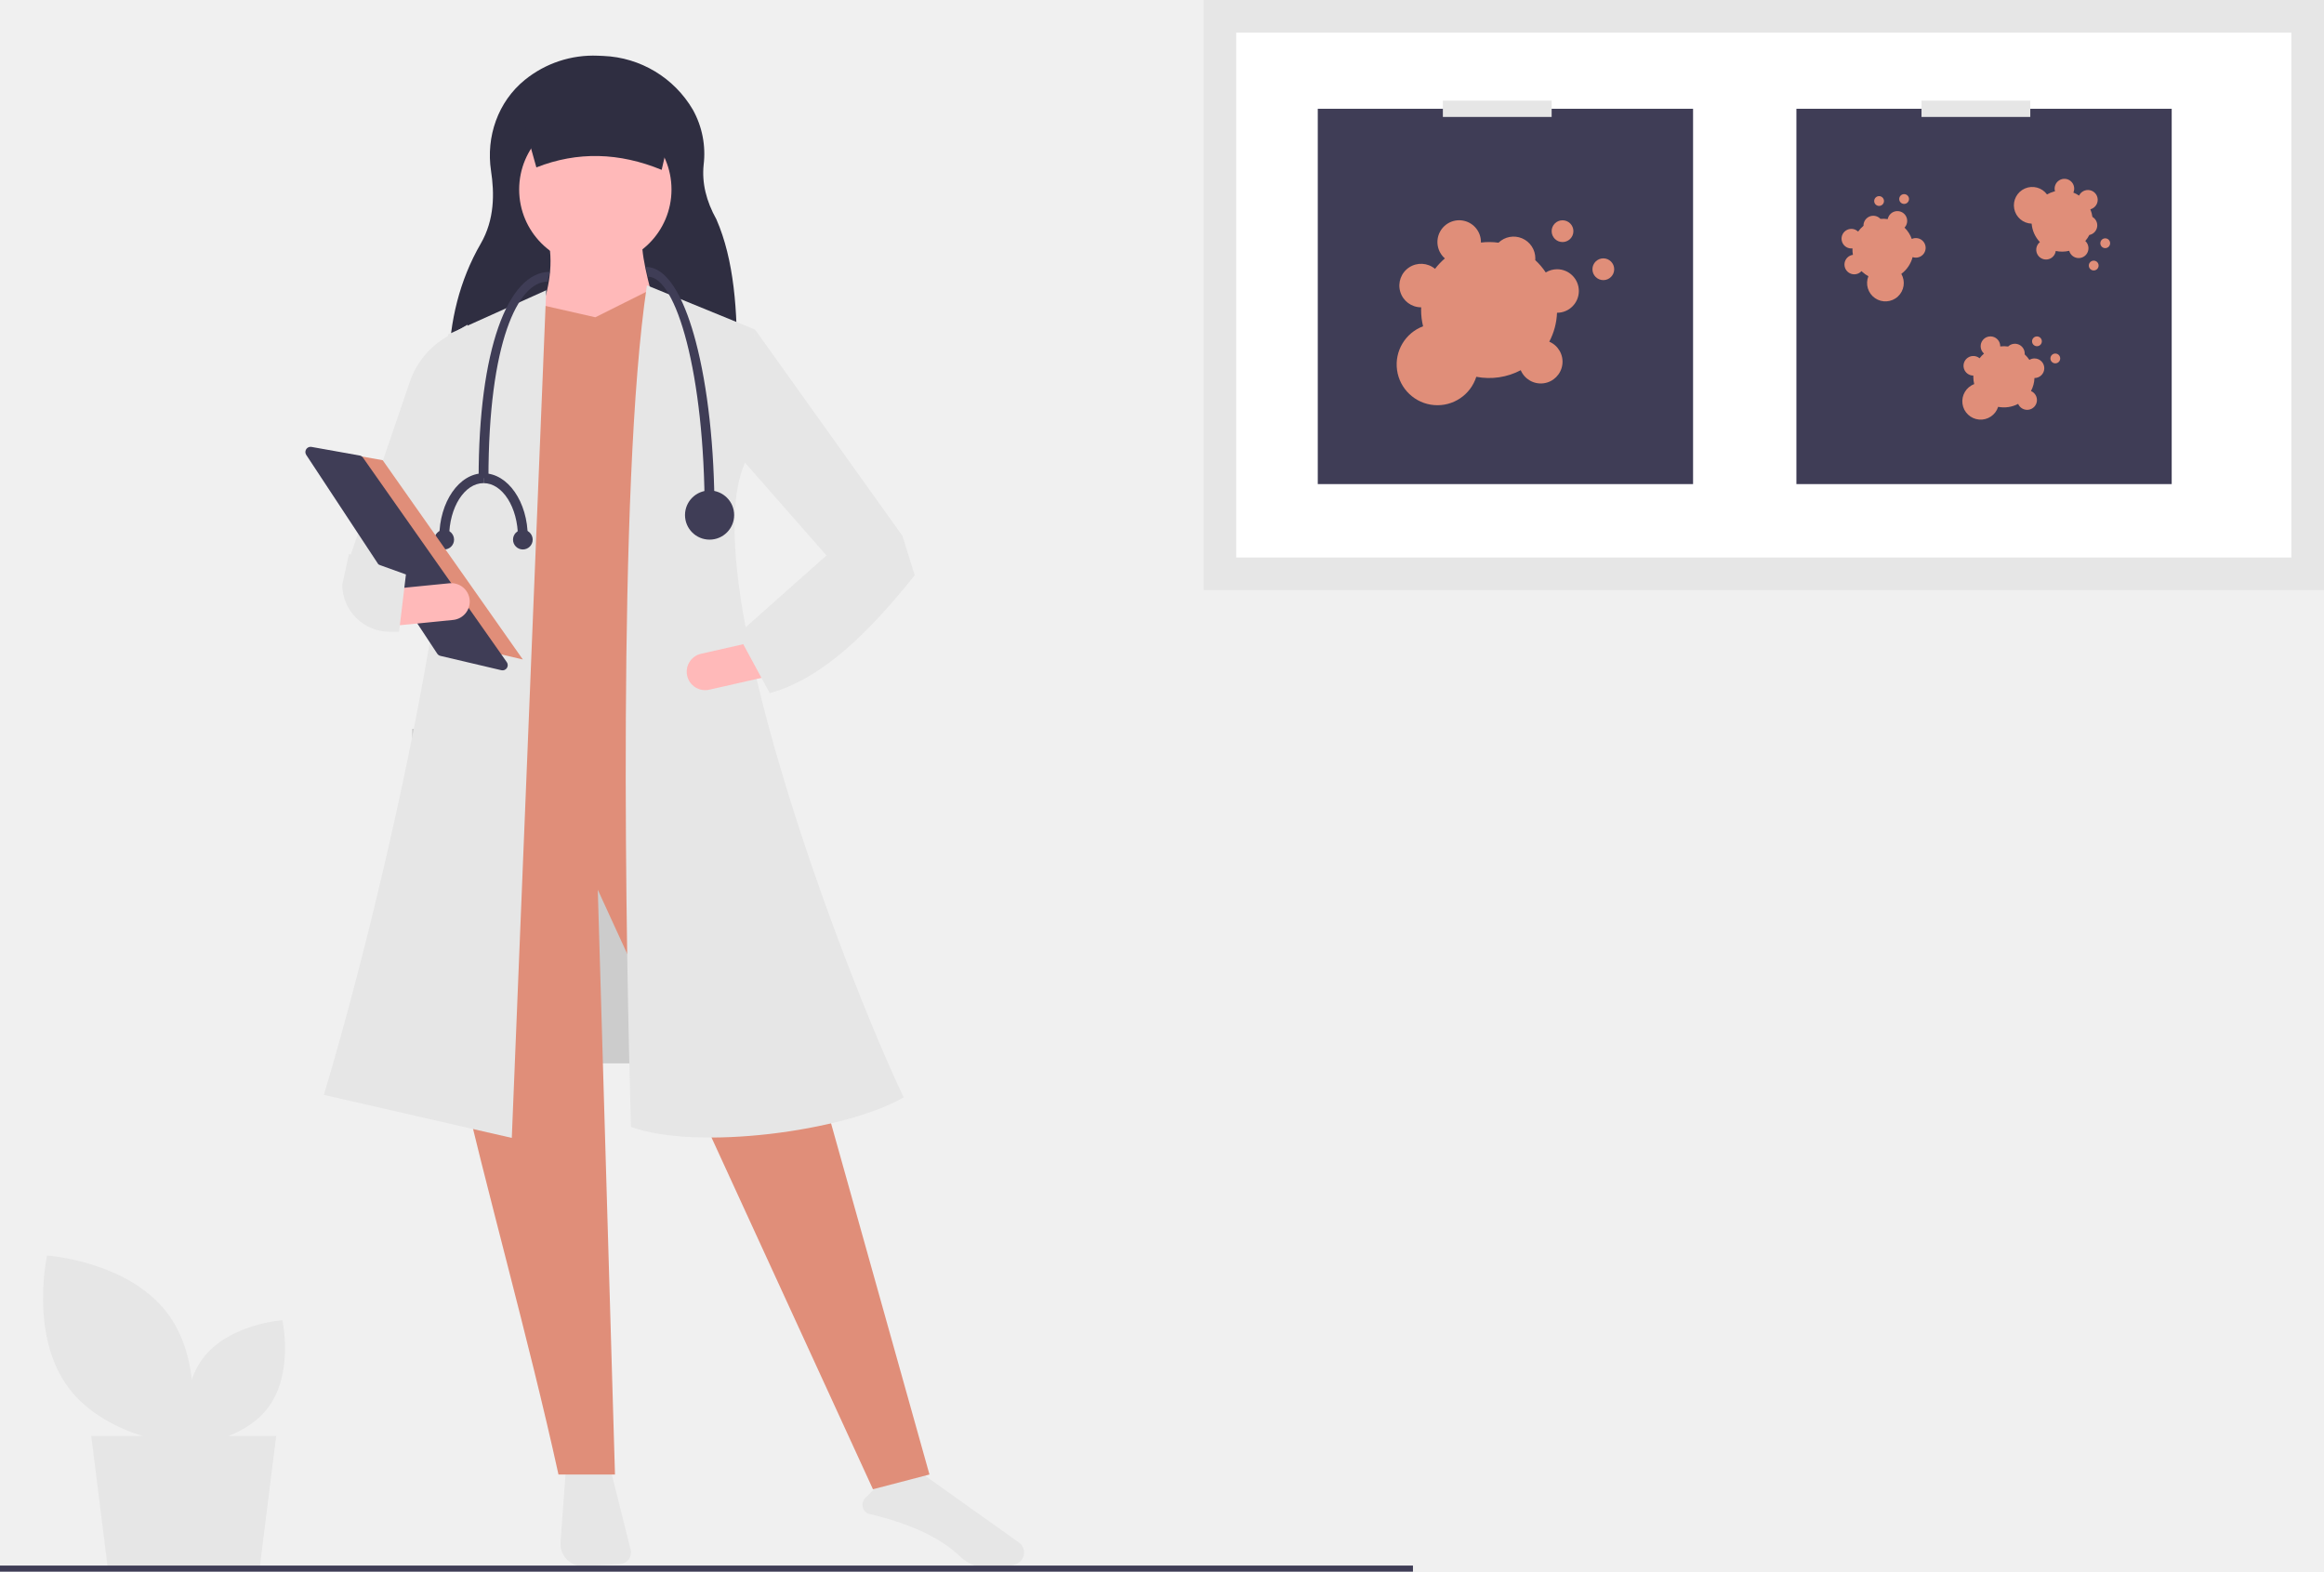
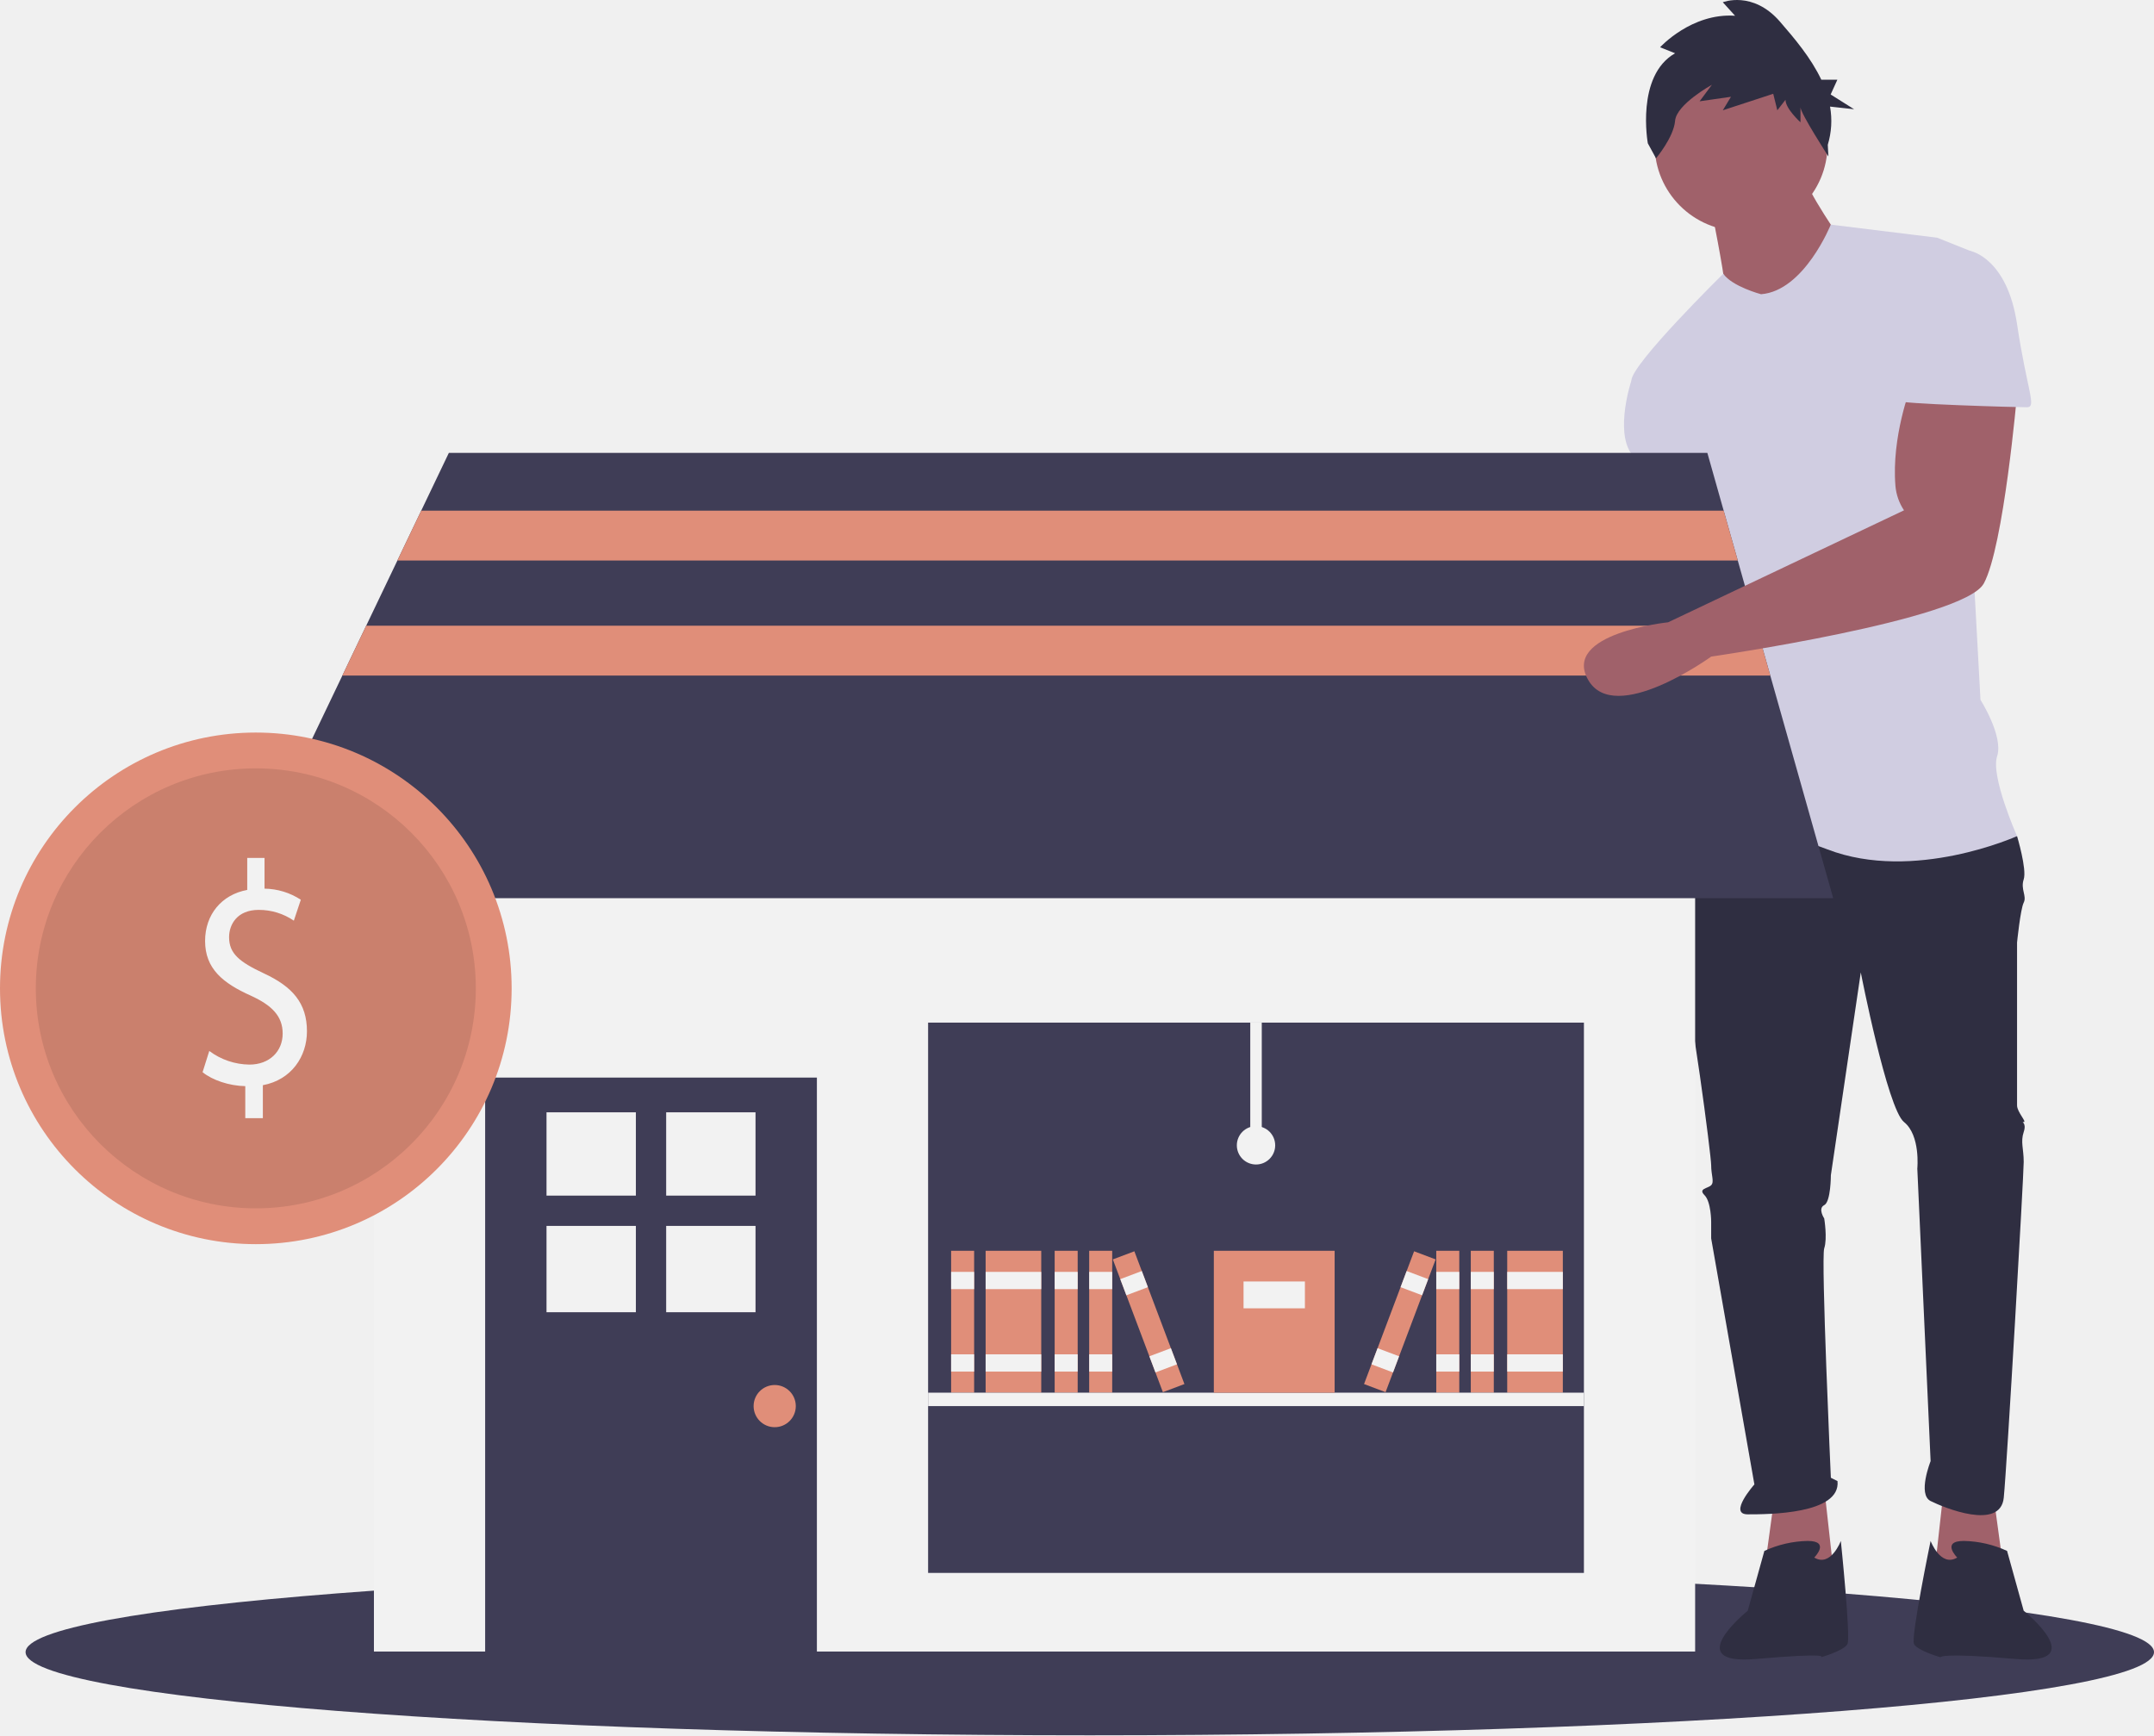
- <svg xmlns="http://www.w3.org/2000/svg" id="fc98b6f9-21a0-4a6d-bd35-cd8a18cd4eab" data-name="Layer 1" width="854.557" height="577.897" viewBox="0 0 854.557 577.897">
-   <rect x="151.557" y="268" width="110" height="123" fill="#ccc" />
-   <polygon points="95.557 576 39.557 576 33.557 528 101.557 528 95.557 576" fill="#e6e6e6" />
-   <path d="M380.729,702.284,378.839,728.119a8.224,8.224,0,0,0,8.7,8.809l13.27-.804a4.195,4.195,0,0,0,3.815-5.204L397.258,701.457Z" transform="translate(-172.7217 -161.0514)" fill="#e6e6e6" />
-   <path d="M491.724,717.561c15.618,3.653,26.774,8.846,34.103,15.874a15.035,15.035,0,0,0,9.624,4.125c4.597.242,8.355-.273,11.179-1.535h0a4.43,4.43,0,0,0,2.625-3.651,4.508,4.508,0,0,0-1.888-4.167l-37.04-26.355-15.733,6.294-3.67,3.67a3.634,3.634,0,0,0,.8,5.743Z" transform="translate(-172.7217 -161.0514)" fill="#e6e6e6" />
-   <path d="M443.662,295.746l-105.873-.98c.266-15.421,3.854-30.563,11.697-44.114,5.151-8.899,5.039-18.585,3.798-26.744-1.916-12.592,2.539-25.475,12.437-33.491a39.916,39.916,0,0,1,26.843-8.881l2.056.086a40.008,40.008,0,0,1,32.871,19.77,33.327,33.327,0,0,1,3.961,20.301c-.671,6.601.935,13.27,4.691,20.002C442.621,256.476,444.025,275.392,443.662,295.746Z" transform="translate(-172.7217 -161.0514)" fill="#2f2e41" />
-   <path d="M514.497,703.228l-20.779,5.421-101.184-220.436,6.324,215.015H378.079c-22.203-101.159-62.291-217.907-44.268-254.766l107.508-6.324Z" transform="translate(-172.7217 -161.0514)" fill="#e08e79" />
-   <circle cx="218.909" cy="69.685" r="28.006" fill="#ffb9b9" />
-   <path d="M416.023,282.232l-46.075-2.71c4.515-10.364,6.319-20.344,4.517-29.813H408.796C408.718,256.979,412.336,269.556,416.023,282.232Z" transform="translate(-172.7217 -161.0514)" fill="#ffb9b9" />
-   <polygon points="272.211 289.217 171.028 296.445 181.417 117.115 199.034 112.146 218.909 116.663 238.784 106.725 251.432 111.243 272.211 289.217" fill="#e08e79" />
-   <path d="M360.914,579.458l-69.112-15.81c20.551-68.148,57.573-224.051,45.623-279.61l36.137-16.262Z" transform="translate(-172.7217 -161.0514)" fill="#e6e6e6" />
-   <path d="M327.488,382.512l-26.199-16.262,22.343-65.439a30.871,30.871,0,0,1,13.494-16.028l7.527-4.358-4.517,65.95Z" transform="translate(-172.7217 -161.0514)" fill="#e6e6e6" />
-   <path d="M505.011,564.552c-21.813,12.62-76.339,19.655-100.28,10.841-1.762-61.573-5.217-235.739,5.872-309.423l39.751,16.262-3.614,48.785C427.736,372.75,482.919,518.105,505.011,564.552Z" transform="translate(-172.7217 -161.0514)" fill="#e6e6e6" />
-   <polygon points="329.127 213.33 304.734 205.199 272.211 168.158 277.632 121.18 331.837 197.068 329.127 213.33" fill="#e6e6e6" />
-   <path d="M425.403,409.545a6.785,6.785,0,0,0,8.105,5.112l20.706-4.689-2.993-13.217-20.706,4.688a6.777,6.777,0,0,0-5.112,8.105Z" transform="translate(-172.7217 -161.0514)" fill="#ffb9b9" />
-   <path d="M416.023,223.509c-15.556-6.396-30.919-6.859-46.075-.903l-6.324-22.586h57.819Z" transform="translate(-172.7217 -161.0514)" fill="#2f2e41" />
-   <path d="M444.029,394.256l11.745,21.682c19.754-5.51,36.874-22.879,53.302-43.364l-4.517-14.455-28.006,7.227Z" transform="translate(-172.7217 -161.0514)" fill="#e6e6e6" />
-   <path d="M435.447,349.537h-3.614c0-51.111-10.523-86.729-20.779-86.729l-.903-3.614c9.197,0,15.06,14.824,18.36,27.26C432.984,303.314,435.447,325.717,435.447,349.537Z" transform="translate(-172.7217 -161.0514)" fill="#3f3d56" />
-   <path d="M352.332,336.889H348.718c0-46.809,10.596-75.888,26.199-75.888l-.903,3.614C363.221,264.615,352.332,286.963,352.332,336.889Z" transform="translate(-172.7217 -161.0514)" fill="#3f3d56" />
-   <circle cx="260.918" cy="189.389" r="9.034" fill="#3f3d56" />
-   <path d="M337.877,358.571h-3.614c0-12.952,7.295-23.489,16.262-23.489v3.614C343.551,338.696,337.877,347.612,337.877,358.571Z" transform="translate(-172.7217 -161.0514)" fill="#3f3d56" />
-   <path d="M366.787,358.571h-3.614c0-10.959-5.674-19.875-12.648-19.875V335.082C359.492,335.082,366.787,345.619,366.787,358.571Z" transform="translate(-172.7217 -161.0514)" fill="#3f3d56" />
-   <circle cx="192.258" cy="198.423" r="3.614" fill="#3f3d56" />
-   <circle cx="163.348" cy="198.423" r="3.614" fill="#3f3d56" />
-   <polygon points="118.177 165.193 140.724 169.219 192.258 242.495 164.88 236.053 118.177 165.193" fill="#e08e79" />
-   <path d="M286.9,325.347a1.918,1.918,0,0,0-1.573,2.971l48.171,73.088a1.911,1.911,0,0,0,1.16.81l22.413,5.273a1.914,1.914,0,0,0,2.004-2.965L306.186,329.323a1.903,1.903,0,0,0-1.229-.783l-17.695-3.16A2.076,2.076,0,0,0,286.9,325.347Z" transform="translate(-172.7217 -161.0514)" fill="#3f3d56" />
-   <path d="M316.949,377.604l1.339,13.485,21.126-2.097a6.776,6.776,0,0,0-1.338-13.485Z" transform="translate(-172.7217 -161.0514)" fill="#ffb9b9" />
-   <path d="M298.578,376.042a17.427,17.427,0,0,0,17.406,17.311h3.474l2.529-21.076-20.94-7.538Z" transform="translate(-172.7217 -161.0514)" fill="#e6e6e6" />
-   <rect x="442.557" width="412" height="217" fill="#e6e6e6" />
-   <path d="M627.278,366.051h388v-193h-388Z" transform="translate(-172.7217 -161.0514)" fill="#fff" />
-   <rect x="484.557" y="40" width="138" height="138" fill="#3f3d56" />
-   <circle cx="589.557" cy="99" r="4" fill="#e08e79" />
-   <circle cx="574.557" cy="85" r="4" fill="#e08e79" />
-   <path d="M745.278,260.051a7.95,7.95,0,0,0-4.168,1.181,25.124,25.124,0,0,0-3.865-4.536c.017-.213.033-.427.033-.645a7.994,7.994,0,0,0-13.547-5.757,24.507,24.507,0,0,0-6.463-.056c.001-.063.009-.124.009-.187a8,8,0,1,0-13.259,6.018,25.14,25.14,0,0,0-3.624,3.834,7.999,7.999,0,1,0-5.116,14.148l.025-.001c-.013.333-.025.665-.025,1.001a25.045,25.045,0,0,0,.724,5.973,14.994,14.994,0,1,0,19.569,18.578,24.971,24.971,0,0,0,16.342-2.424,8.001,8.001,0,1,0,10.492-10.492,24.857,24.857,0,0,0,2.848-10.636l.025.001a8,8,0,0,0,0-16Z" transform="translate(-172.7217 -161.0514)" fill="#e08e79" />
-   <rect x="530.557" y="37" width="40" height="6" fill="#e6e6e6" />
-   <rect x="660.557" y="40" width="138" height="138" fill="#3f3d56" />
-   <circle cx="755.757" cy="131.8" r="1.8" fill="#e08e79" />
-   <circle cx="749.007" cy="125.5" r="1.8" fill="#e08e79" />
-   <path d="M920.828,292.851a3.577,3.577,0,0,0-1.876.531,11.306,11.306,0,0,0-1.739-2.041c.008-.096.015-.192.015-.29a3.597,3.597,0,0,0-6.096-2.591,11.028,11.028,0,0,0-2.908-.025c.001-.028.004-.056.004-.084a3.6,3.6,0,1,0-5.967,2.708,11.313,11.313,0,0,0-1.631,1.725,3.6,3.6,0,1,0-2.302,6.367l.011-.001c-.006.15-.011.299-.011.451a11.271,11.271,0,0,0,.326,2.688,6.747,6.747,0,1,0,8.806,8.36,11.237,11.237,0,0,0,7.354-1.091,3.6,3.6,0,1,0,4.721-4.721,11.186,11.186,0,0,0,1.282-4.786l.011.001a3.6,3.6,0,0,0,0-7.2Z" transform="translate(-172.7217 -161.0514)" fill="#e08e79" />
-   <circle cx="769.878" cy="97.642" r="1.8" fill="#e08e79" />
-   <circle cx="774.113" cy="89.437" r="1.8" fill="#e08e79" />
-   <path d="M940.526,251.33a3.578,3.578,0,0,0-1.02-1.661,11.306,11.306,0,0,0,1.493-2.227c.095-.019.189-.038.283-.065a3.597,3.597,0,0,0,.841-6.57,11.028,11.028,0,0,0-.764-2.806c.027-.007.055-.011.082-.019a3.6,3.6,0,1,0-4.224-5.009,11.313,11.313,0,0,0-2.103-1.102,3.6,3.6,0,1,0-6.752-.49l.004.011c-.146.035-.291.07-.437.111a11.27,11.27,0,0,0-2.499,1.042,6.747,6.747,0,1,0-5.66,10.743,11.237,11.237,0,0,0,3.044,6.783,3.6,3.6,0,1,0,5.824,3.265,11.186,11.186,0,0,0,4.954-.064l.003.011a3.6,3.6,0,1,0,6.93-1.952Z" transform="translate(-172.7217 -161.0514)" fill="#e08e79" />
-   <circle cx="700.162" cy="73.181" r="1.8" fill="#e08e79" />
-   <circle cx="690.958" cy="73.919" r="1.8" fill="#e08e79" />
-   <path d="M867.726,239.883a3.578,3.578,0,0,0-.872,1.743,11.306,11.306,0,0,0-2.68-.092c-.066-.07-.132-.14-.205-.207a3.597,3.597,0,0,0-6.023,2.755,11.028,11.028,0,0,0-1.98,2.131c-.02-.02-.038-.041-.059-.06a3.6,3.6,0,1,0-2.023,6.232,11.314,11.314,0,0,0,.174,2.368,3.6,3.6,0,1,0,3.15,5.993l.007-.009c.107.105.213.21.325.312a11.27,11.27,0,0,0,2.205,1.572,6.747,6.747,0,1,0,12.111-.867,11.237,11.237,0,0,0,4.153-6.167,3.6,3.6,0,1,0-.304-6.67,11.186,11.186,0,0,0-2.671-4.173l.008-.008a3.6,3.6,0,1,0-5.317-4.854Z" transform="translate(-172.7217 -161.0514)" fill="#e08e79" />
-   <rect x="706.557" y="37" width="40" height="6" fill="#e6e6e6" />
-   <path d="M197.898,671.294c14.42,19.311,44.352,21.344,44.352,21.344s6.554-29.277-7.866-48.588-44.352-21.344-44.352-21.344S183.478,651.983,197.898,671.294Z" transform="translate(-172.7217 -161.0514)" fill="#e6e6e6" />
-   <path d="M271.355,678.554c-9.515,12.743-29.267,14.084-29.267,14.084s-4.324-19.319,5.191-32.062,29.267-14.084,29.267-14.084S280.87,665.811,271.355,678.554Z" transform="translate(-172.7217 -161.0514)" fill="#e6e6e6" />
-   <rect y="575.657" width="519.557" height="2.241" fill="#3f3d56" />
+ <svg xmlns="http://www.w3.org/2000/svg" id="b582dbfc-ed60-4217-aa06-1e10ec960023" data-name="Layer 1" width="842" height="678.376" viewBox="0 0 842 678.376">
+   <ellipse cx="426" cy="645.876" rx="416" ry="32.5" fill="#3f3d56" />
+   <polygon points="779.369 585.5 783.268 614.093 755.975 616.692 759.874 581.601 779.369 585.5" fill="#a0616a" />
+   <path d="M829.702,303.812s2.599,35.091,2.599,36.391S814.106,431.18,814.106,431.18s-25.993,49.387,0,48.088,18.195-46.788,18.195-46.788l27.293-75.381-11.697-53.286Z" transform="translate(-179 -110.8118)" fill="#a0616a" />
+   <polygon points="693.591 585.5 689.692 614.093 716.985 616.692 713.086 581.601 693.591 585.5" fill="#a0616a" />
+   <path d="M842.698,428.581l-6.498,9.098s-3.899,38.99,0,51.987,11.697,72.781,11.697,76.68,1.3,6.498,0,7.798-5.199,1.3-2.599,3.899,2.599,10.397,2.599,10.397V594.938l16.896,96.175s-10.397,11.697-2.599,11.697,36.391,0,35.091-12.997l-2.599-1.3s-3.899-85.778-2.599-89.677,0-11.697,0-11.697-2.599-3.899,0-5.199,2.599-11.697,2.599-11.697l11.697-79.28s10.397,53.286,16.896,58.485,5.199,18.195,5.199,18.195l5.199,114.371s-5.199,12.997,0,15.596,27.293,11.697,28.593-1.3,7.798-126.068,7.798-131.266-1.3-7.798,0-11.697-1.3-3.899,0-3.899-2.599-3.899-2.599-6.498V479.268s1.3-12.997,2.599-15.596-1.3-5.199,0-9.098-2.599-16.896-2.599-16.896l-58.485-15.596Z" transform="translate(-179 -110.8118)" fill="#2f2e41" />
+   <path d="M888.187,719.706s6.498-6.498-2.599-6.498a42.303,42.303,0,0,0-16.896,3.899l-6.498,23.394S835.55,761.945,865.442,759.346s25.344-.65,25.344-.65,9.098-2.599,10.397-5.199-2.599-40.29-2.599-40.29S894.685,723.605,888.187,719.706Z" transform="translate(-179 -110.8118)" fill="#2f2e41" />
+   <path d="M944.072,719.706s-6.498-6.498,2.599-6.498a42.303,42.303,0,0,1,16.896,3.899l6.498,23.394s26.643,21.445-3.249,18.845-29.243-.65-29.243-.65-9.098-2.599-10.397-5.199,6.498-40.29,6.498-40.29S937.574,723.605,944.072,719.706Z" transform="translate(-179 -110.8118)" fill="#2f2e41" />
+   <circle cx="680.594" cy="56.536" r="33.791" fill="#a0616a" />
+   <path d="M847.897,192.041s5.199,25.993,5.199,29.892,22.094,15.596,22.094,15.596l24.694-31.192s-15.596-22.094-15.596-27.293Z" transform="translate(-179 -110.8118)" fill="#a0616a" />
+   <path d="M867.392,225.832s-11.328-3.015-14.761-8.006c0,0-35.926,35.299-35.926,41.797l28.593,50.687s0,18.195,2.599,19.495,0,0,0,5.199-7.798,38.99-5.199,44.189,5.199,1.3,2.599,9.098-9.098,49.387-9.098,49.387,23.394-7.798,57.185,5.199,74.081-5.199,74.081-5.199-10.397-23.394-7.798-31.192-6.498-22.094-6.498-22.094l-6.498-119.569s9.098-53.286,2.599-55.886L936.274,203.738l-41.621-5.115S884.288,224.533,867.392,225.832Z" transform="translate(-179 -110.8118)" fill="#d0cde1" />
+   <path d="M829.702,250.526l-12.997,9.098s-6.498,19.495,0,28.593,9.098,22.094,9.098,22.094l25.993-2.599Z" transform="translate(-179 -110.8118)" fill="#d0cde1" />
+   <path d="M833.794,131.636l-5.862-2.347s12.256-13.493,29.308-12.32l-4.796-5.28s11.723-4.693,22.38,7.626c5.602,6.476,12.084,14.089,16.125,22.664h6.277l-2.62,5.769,9.17,5.769-9.412-1.036a31.921,31.921,0,0,1-.89,14.94l.252,4.56s-10.91-16.879-10.91-19.226v5.867s-5.862-5.28-5.862-8.8l-3.197,4.107-1.599-6.453-19.716,6.453,3.197-5.28-12.256,1.76,4.796-6.453s-13.854,7.627-14.387,14.08c-.533,6.453-7.46,14.666-7.46,14.666l-3.197-5.867S818.341,140.435,833.794,131.636Z" transform="translate(-179 -110.8118)" fill="#2f2e41" />
+   <rect x="146.169" y="282.832" width="516.463" height="362.798" fill="#f2f2f2" />
+   <rect x="189.645" y="421.256" width="129.678" height="226.374" fill="#3f3d56" />
+   <rect x="213.632" y="434.837" width="34.932" height="32.563" fill="#f2f2f2" />
+   <rect x="260.405" y="434.837" width="34.932" height="32.563" fill="#f2f2f2" />
+   <rect x="213.632" y="479.241" width="34.932" height="33.748" fill="#f2f2f2" />
+   <rect x="260.405" y="479.241" width="34.932" height="33.748" fill="#f2f2f2" />
+   <circle cx="302.832" cy="549.684" r="8.245" fill="#e08e79" />
+   <rect x="362.799" y="399.767" width="256.357" height="215.13" fill="#3f3d56" />
+   <polygon points="716.602 351.134 92.199 351.134 133.831 264.092 143.148 244.603 155.337 219.117 164.654 199.628 175.455 177.051 667.407 177.051 673.786 199.628 679.295 219.117 686.499 244.603 692.008 264.092 716.602 351.134" fill="#3f3d56" />
+   <rect x="371.794" y="488.967" width="8.995" height="55.469" fill="#e08e79" />
+   <rect x="371.794" y="497.213" width="8.995" height="6.746" fill="#f2f2f2" />
+   <rect x="371.794" y="529.445" width="8.995" height="6.746" fill="#f2f2f2" />
+   <rect x="385.286" y="488.967" width="21.738" height="55.469" fill="#e08e79" />
+   <rect x="385.286" y="497.213" width="21.738" height="6.746" fill="#f2f2f2" />
+   <rect x="385.286" y="529.445" width="21.738" height="6.746" fill="#f2f2f2" />
+   <rect x="412.271" y="488.967" width="8.995" height="55.469" fill="#e08e79" />
+   <rect x="412.271" y="497.213" width="8.995" height="6.746" fill="#f2f2f2" />
+   <rect x="412.271" y="529.445" width="8.995" height="6.746" fill="#f2f2f2" />
+   <rect x="425.764" y="488.967" width="8.995" height="55.469" fill="#e08e79" />
+   <rect x="425.764" y="497.213" width="8.995" height="6.746" fill="#f2f2f2" />
+   <rect x="425.764" y="529.445" width="8.995" height="6.746" fill="#f2f2f2" />
+   <rect x="623.503" y="599.779" width="8.995" height="55.469" transform="translate(-359.9765 151.0324) rotate(-20.65411)" fill="#e08e79" />
+   <rect x="617.819" y="609.06" width="8.995" height="6.746" transform="translate(-355.0227 148.058) rotate(-20.65411)" fill="#f2f2f2" />
+   <rect x="629.188" y="639.221" width="8.995" height="6.746" transform="translate(-364.9303 154.0067) rotate(-20.65411)" fill="#f2f2f2" />
+   <rect x="589.173" y="488.967" width="21.738" height="55.469" fill="#e08e79" />
+   <rect x="589.173" y="497.213" width="21.738" height="6.746" fill="#f2f2f2" />
+   <rect x="589.173" y="529.445" width="21.738" height="6.746" fill="#f2f2f2" />
+   <rect x="574.931" y="488.967" width="8.995" height="55.469" fill="#e08e79" />
+   <rect x="574.931" y="497.213" width="8.995" height="6.746" fill="#f2f2f2" />
+   <rect x="574.931" y="529.445" width="8.995" height="6.746" fill="#f2f2f2" />
+   <rect x="561.438" y="488.967" width="8.995" height="55.469" fill="#e08e79" />
+   <rect x="561.438" y="497.213" width="8.995" height="6.746" fill="#f2f2f2" />
+   <rect x="561.438" y="529.445" width="8.995" height="6.746" fill="#f2f2f2" />
+   <rect x="698.462" y="623.016" width="55.469" height="8.995" transform="translate(-296.1332 974.883) rotate(-69.34589)" fill="#e08e79" />
+   <rect x="728.508" y="607.936" width="6.746" height="8.995" transform="translate(-278.3428 970.4412) rotate(-69.34589)" fill="#f2f2f2" />
+   <rect x="717.138" y="638.096" width="6.746" height="8.995" transform="translate(-313.9237 979.3249) rotate(-69.34589)" fill="#f2f2f2" />
+   <rect x="362.799" y="544.437" width="256.357" height="5.247" fill="#f2f2f2" />
+   <rect x="474.487" y="488.967" width="47.224" height="55.469" fill="#e08e79" />
+   <rect x="486.105" y="500.961" width="23.987" height="10.494" fill="#f2f2f2" />
+   <rect x="488.729" y="399.767" width="4.497" height="47.973" fill="#f2f2f2" />
+   <circle cx="490.977" cy="447.74" r="7.496" fill="#f2f2f2" />
+   <polygon points="679.295 219.117 155.337 219.117 164.654 199.628 673.786 199.628 679.295 219.117" fill="#e08e79" />
+   <polygon points="692.008 264.092 133.831 264.092 143.148 244.603 686.499 244.603 692.008 264.092" fill="#e08e79" />
+   <path d="M925.877,262.223s-7.526,19.353-5.954,38.501a20.293,20.293,0,0,0,3.355,9.587h0L831.073,354.085s-41.662,4.313-31.264,22.509,48.088-9.098,48.088-9.098,98.775-14.296,106.573-28.593,12.997-74.081,12.997-74.081Z" transform="translate(-179 -110.8118)" fill="#a0616a" />
+   <path d="M929.776,208.937h19.495s14.296,2.599,18.195,28.593,7.798,32.492,3.899,32.492-50.687-1.3-50.687-2.599S929.776,208.937,929.776,208.937Z" transform="translate(-179 -110.8118)" fill="#d0cde1" />
+   <circle cx="100" cy="386.376" r="100" fill="#e08e79" />
+   <circle cx="100" cy="386.376" r="86" opacity="0.1" />
+   <path d="M274.879,547.936V535.419c-6.327-.123-12.873-2.355-16.691-5.453l2.618-8.303a26.681,26.681,0,0,0,15.709,5.329c7.746,0,12.982-5.081,12.982-12.145,0-6.816-4.255-11.03-12.328-14.748-11.128-4.957-18-10.658-18-21.44,0-10.287,6.437-18.094,16.473-19.953V446.188h6.764v12.021A26.543,26.543,0,0,1,296.589,462.547l-2.728,8.18a24.107,24.107,0,0,0-13.746-4.214c-8.4,0-11.564,5.701-11.564,10.658,0,6.444,4.036,9.666,13.528,14.128,11.236,5.205,16.909,11.649,16.909,22.679,0,9.79-6,18.962-17.237,21.068v12.89Z" transform="translate(-179 -110.8118)" fill="#f2f2f2" />
</svg>
